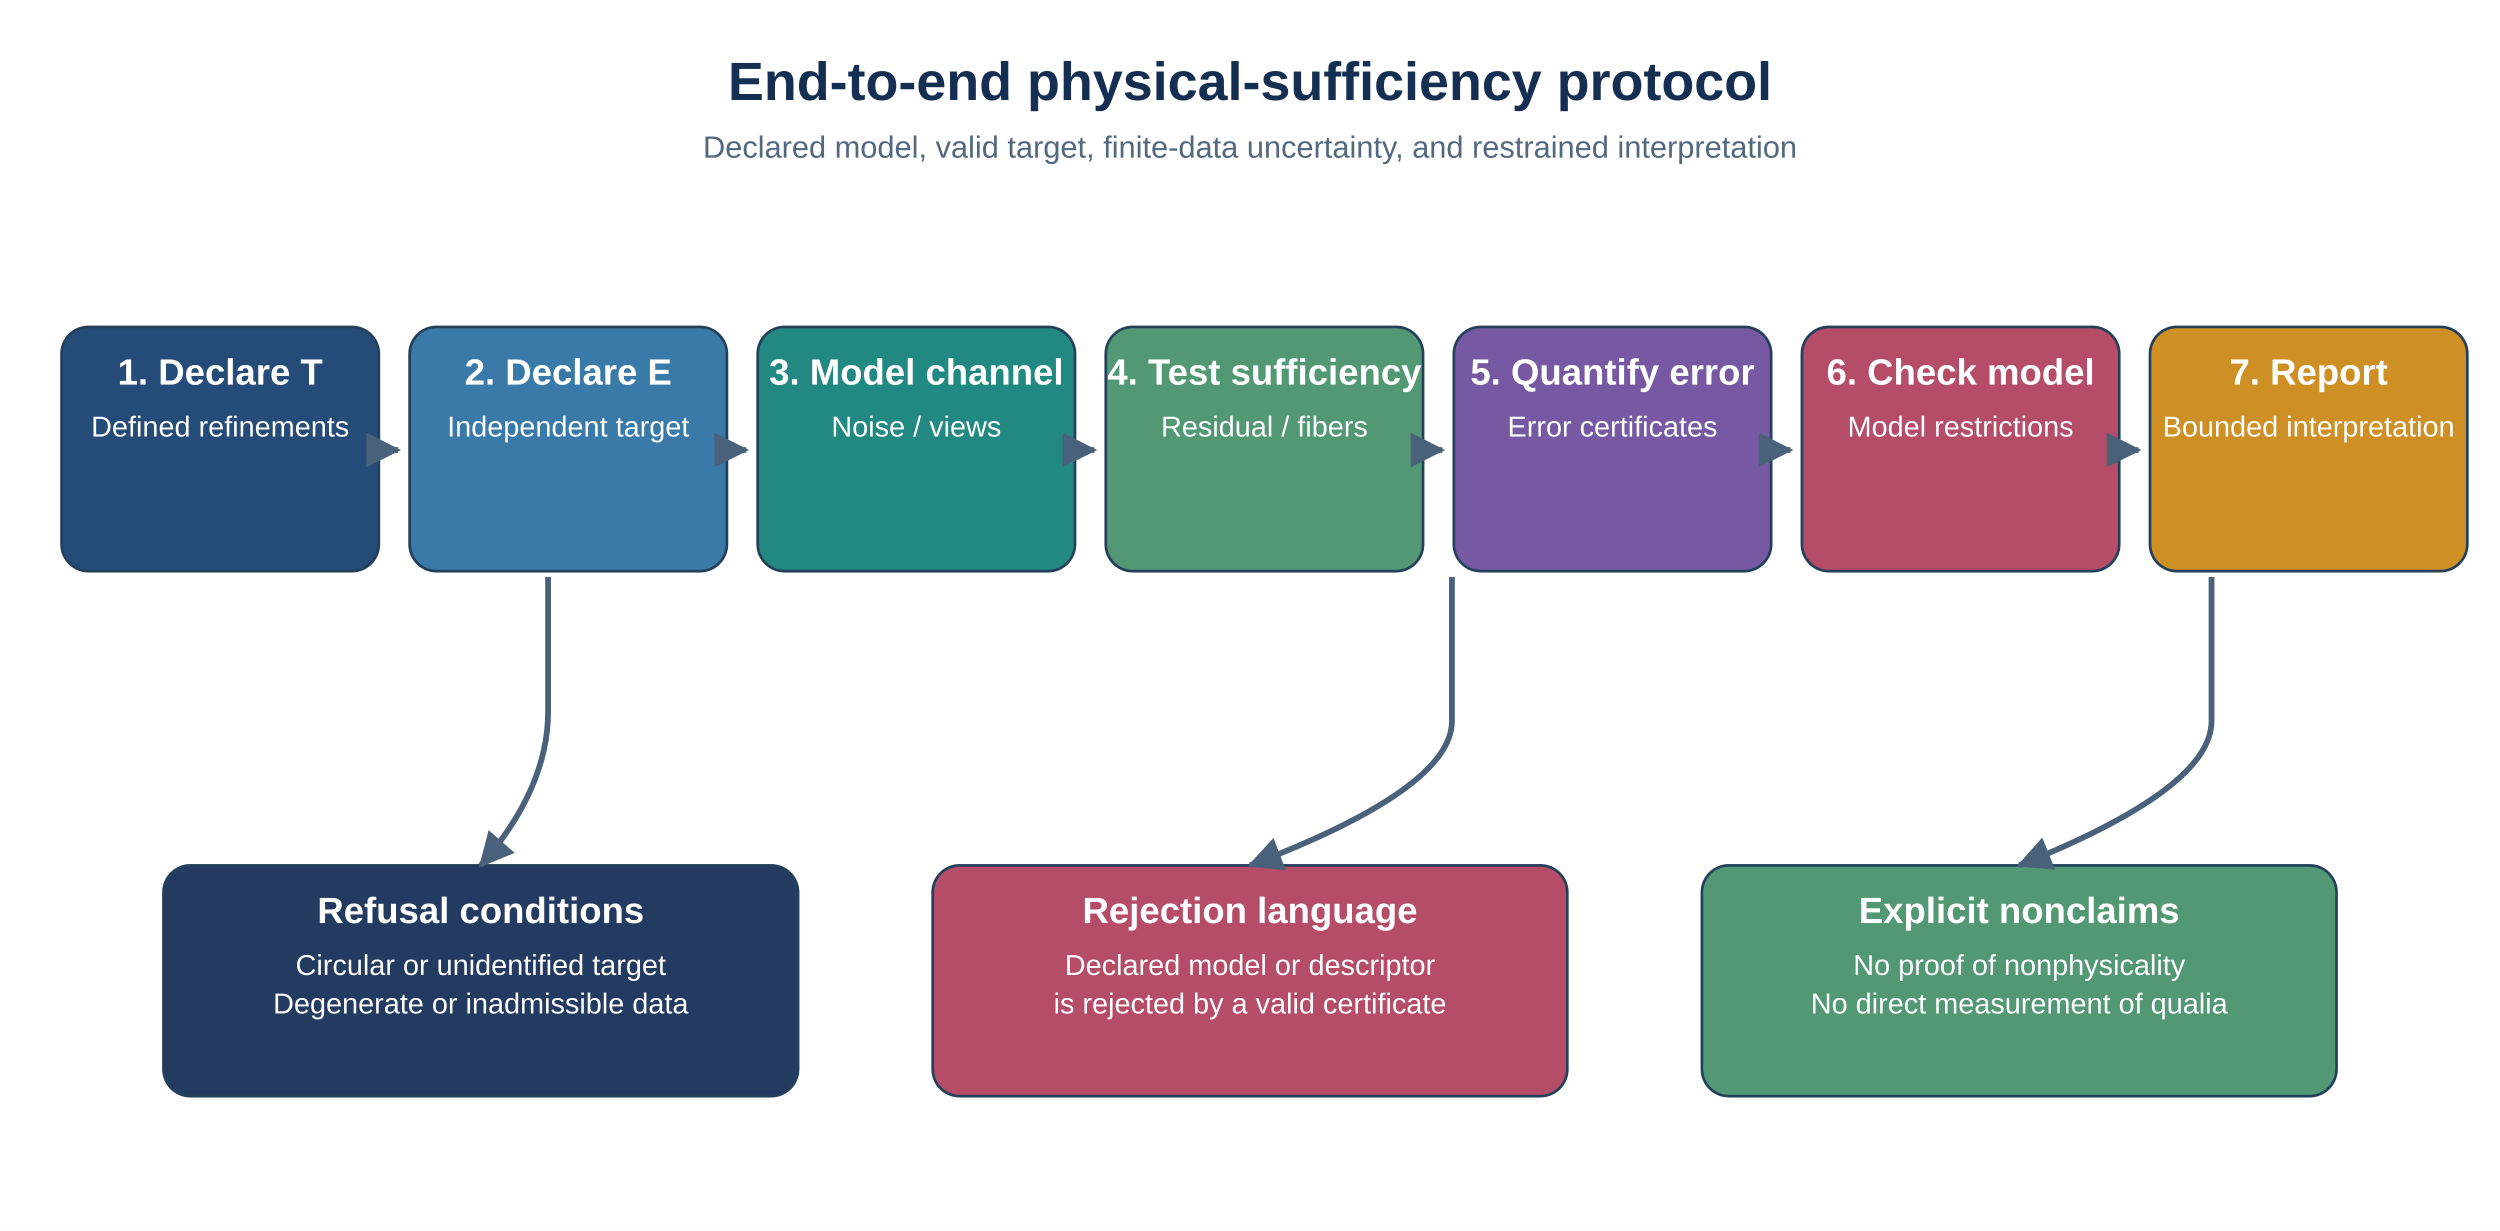
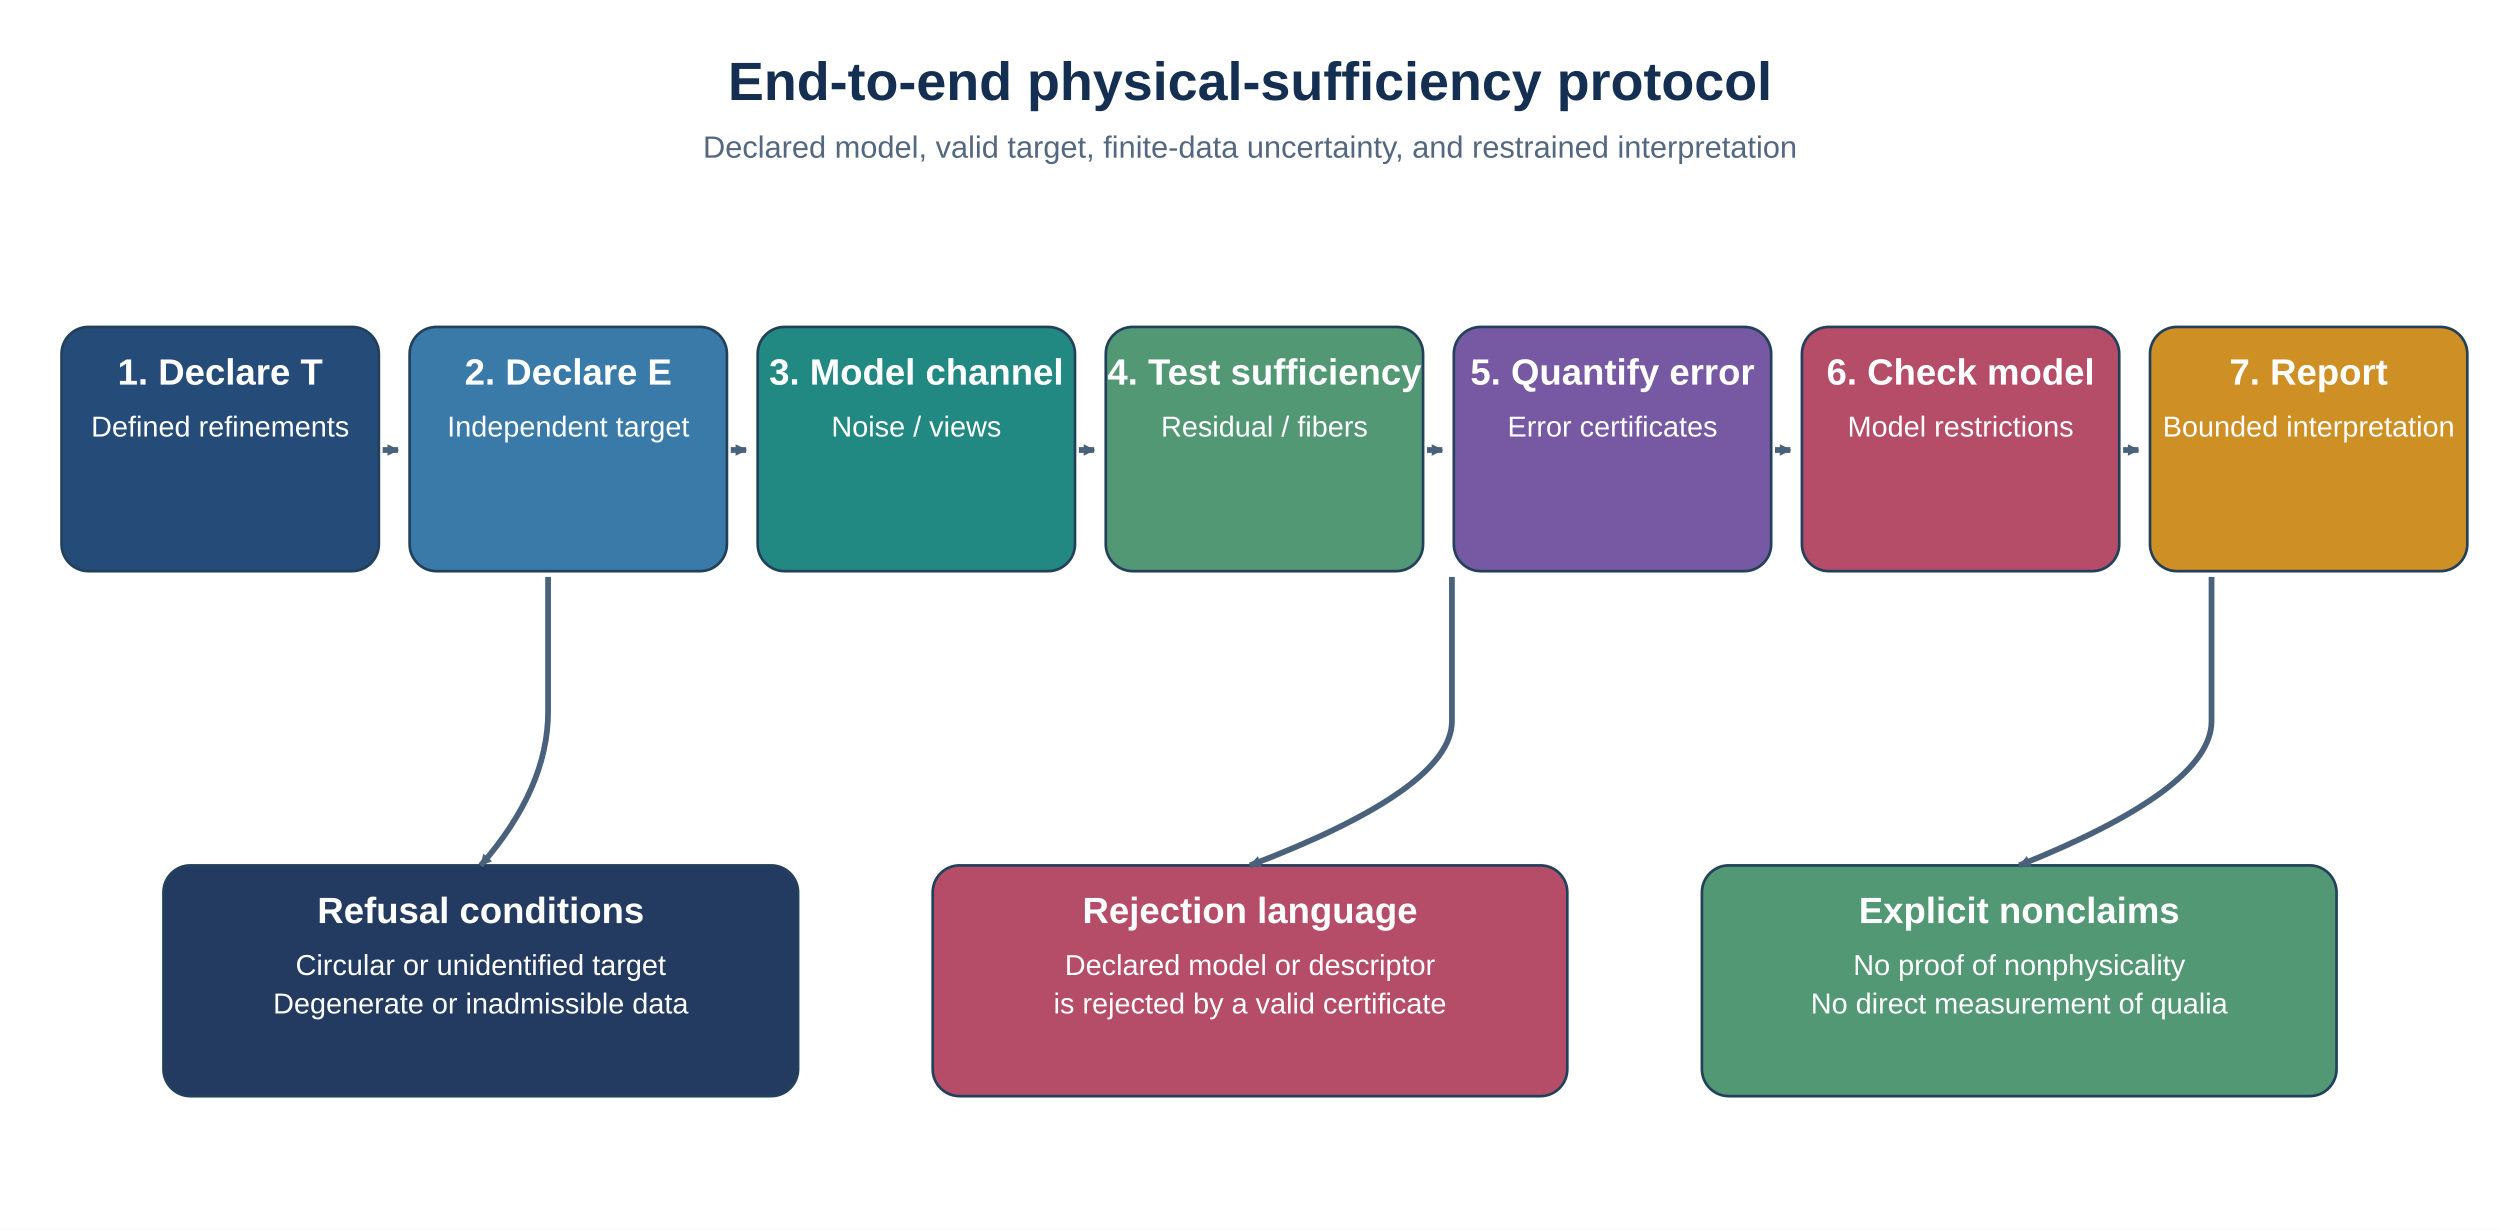
<svg xmlns="http://www.w3.org/2000/svg" width="1300" height="640" viewBox="0 0 1300 640" role="img" aria-label="End-to-end physical-sufficiency protocol">
  <defs>
-     <marker id="arr" markerWidth="6" markerHeight="6" refX="5.5" refY="3" orient="auto">
+     <marker id="arr" markerWidth="6" markerHeight="6" refX="5.5" refY="3" orient="auto" viewBox="0 0 6 6" markerUnits="userSpaceOnUse">
      <path d="M0 0 L6 3 L0 6 z" fill="#49617b" />
    </marker>
  </defs>
  <rect width="100%" height="100%" fill="white" />
  <text x="650" y="52" text-anchor="middle" font-family="Arial,sans-serif" font-size="28" font-weight="700" fill="#142f52">End-to-end physical-sufficiency protocol</text>
  <text x="650" y="82" text-anchor="middle" font-family="Arial,sans-serif" font-size="16" fill="#53677e">Declared model, valid target, finite-data uncertainty, and restrained interpretation</text>
  <rect x="32" y="170" width="165" height="127" rx="14" fill="#254b78" stroke="#23405b" stroke-width="1.4" />
  <text x="114.5" y="200" text-anchor="middle" font-family="Arial,sans-serif" font-size="19" font-weight="700" fill="white">1. Declare T</text>
  <text x="114.5" y="227" text-anchor="middle" font-family="Arial,sans-serif" font-size="15" fill="white">Defined refinements</text>
  <path d="M 199 234 L 207 234" stroke="#49617b" stroke-width="3" fill="none" marker-end="url(#arr)" />
  <rect x="213" y="170" width="165" height="127" rx="14" fill="#397aa9" stroke="#23405b" stroke-width="1.4" />
  <text x="295.5" y="200" text-anchor="middle" font-family="Arial,sans-serif" font-size="19" font-weight="700" fill="white">2. Declare E</text>
  <text x="295.5" y="227" text-anchor="middle" font-family="Arial,sans-serif" font-size="15" fill="white">Independent target</text>
  <path d="M 380 234 L 388 234" stroke="#49617b" stroke-width="3" fill="none" marker-end="url(#arr)" />
  <rect x="394" y="170" width="165" height="127" rx="14" fill="#218982" stroke="#23405b" stroke-width="1.4" />
  <text x="476.5" y="200" text-anchor="middle" font-family="Arial,sans-serif" font-size="19" font-weight="700" fill="white">3. Model channel</text>
  <text x="476.5" y="227" text-anchor="middle" font-family="Arial,sans-serif" font-size="15" fill="white">Noise / views</text>
  <path d="M 561 234 L 569 234" stroke="#49617b" stroke-width="3" fill="none" marker-end="url(#arr)" />
  <rect x="575" y="170" width="165" height="127" rx="14" fill="#539875" stroke="#23405b" stroke-width="1.4" />
  <text x="657.5" y="200" text-anchor="middle" font-family="Arial,sans-serif" font-size="19" font-weight="700" fill="white">4. Test sufficiency</text>
  <text x="657.5" y="227" text-anchor="middle" font-family="Arial,sans-serif" font-size="15" fill="white">Residual / fibers</text>
  <path d="M 742 234 L 750 234" stroke="#49617b" stroke-width="3" fill="none" marker-end="url(#arr)" />
  <rect x="756" y="170" width="165" height="127" rx="14" fill="#7658a3" stroke="#23405b" stroke-width="1.4" />
  <text x="838.5" y="200" text-anchor="middle" font-family="Arial,sans-serif" font-size="19" font-weight="700" fill="white">5. Quantify error</text>
  <text x="838.5" y="227" text-anchor="middle" font-family="Arial,sans-serif" font-size="15" fill="white">Error certificates</text>
  <path d="M 923 234 L 931 234" stroke="#49617b" stroke-width="3" fill="none" marker-end="url(#arr)" />
  <rect x="937" y="170" width="165" height="127" rx="14" fill="#b54c68" stroke="#23405b" stroke-width="1.4" />
  <text x="1019.5" y="200" text-anchor="middle" font-family="Arial,sans-serif" font-size="19" font-weight="700" fill="white">6. Check model</text>
  <text x="1019.5" y="227" text-anchor="middle" font-family="Arial,sans-serif" font-size="15" fill="white">Model restrictions</text>
  <path d="M 1104 234 L 1112 234" stroke="#49617b" stroke-width="3" fill="none" marker-end="url(#arr)" />
  <rect x="1118" y="170" width="165" height="127" rx="14" fill="#ce8f25" stroke="#23405b" stroke-width="1.4" />
  <text x="1200.5" y="200" text-anchor="middle" font-family="Arial,sans-serif" font-size="19" font-weight="700" fill="white">7. Report</text>
  <text x="1200.5" y="227" text-anchor="middle" font-family="Arial,sans-serif" font-size="15" fill="white">Bounded interpretation</text>
  <rect x="85" y="450" width="330" height="120" rx="14" fill="#233b60" stroke="#23405b" stroke-width="1.4" />
  <text x="250" y="480" text-anchor="middle" font-family="Arial,sans-serif" font-size="19" font-weight="700" fill="white">Refusal conditions</text>
  <text x="250" y="507" text-anchor="middle" font-family="Arial,sans-serif" font-size="15" fill="white">Circular or unidentified target</text>
  <text x="250" y="527" text-anchor="middle" font-family="Arial,sans-serif" font-size="15" fill="white">Degenerate or inadmissible data</text>
  <rect x="485" y="450" width="330" height="120" rx="14" fill="#b54c68" stroke="#23405b" stroke-width="1.4" />
  <text x="650" y="480" text-anchor="middle" font-family="Arial,sans-serif" font-size="19" font-weight="700" fill="white">Rejection language</text>
  <text x="650" y="507" text-anchor="middle" font-family="Arial,sans-serif" font-size="15" fill="white">Declared model or descriptor</text>
  <text x="650" y="527" text-anchor="middle" font-family="Arial,sans-serif" font-size="15" fill="white">is rejected by a valid certificate</text>
  <rect x="885" y="450" width="330" height="120" rx="14" fill="#539875" stroke="#23405b" stroke-width="1.4" />
  <text x="1050" y="480" text-anchor="middle" font-family="Arial,sans-serif" font-size="19" font-weight="700" fill="white">Explicit nonclaims</text>
  <text x="1050" y="507" text-anchor="middle" font-family="Arial,sans-serif" font-size="15" fill="white">No proof of nonphysicality</text>
  <text x="1050" y="527" text-anchor="middle" font-family="Arial,sans-serif" font-size="15" fill="white">No direct measurement of qualia</text>
  <path d="M285 300 V370 Q285 410 250 450" stroke="#49617b" stroke-width="3" fill="none" marker-end="url(#arr)" />
  <path d="M755 300 V375 Q755 410 650 450" stroke="#49617b" stroke-width="3" fill="none" marker-end="url(#arr)" />
  <path d="M1150 300 V375 Q1150 410 1050 450" stroke="#49617b" stroke-width="3" fill="none" marker-end="url(#arr)" />
</svg>
